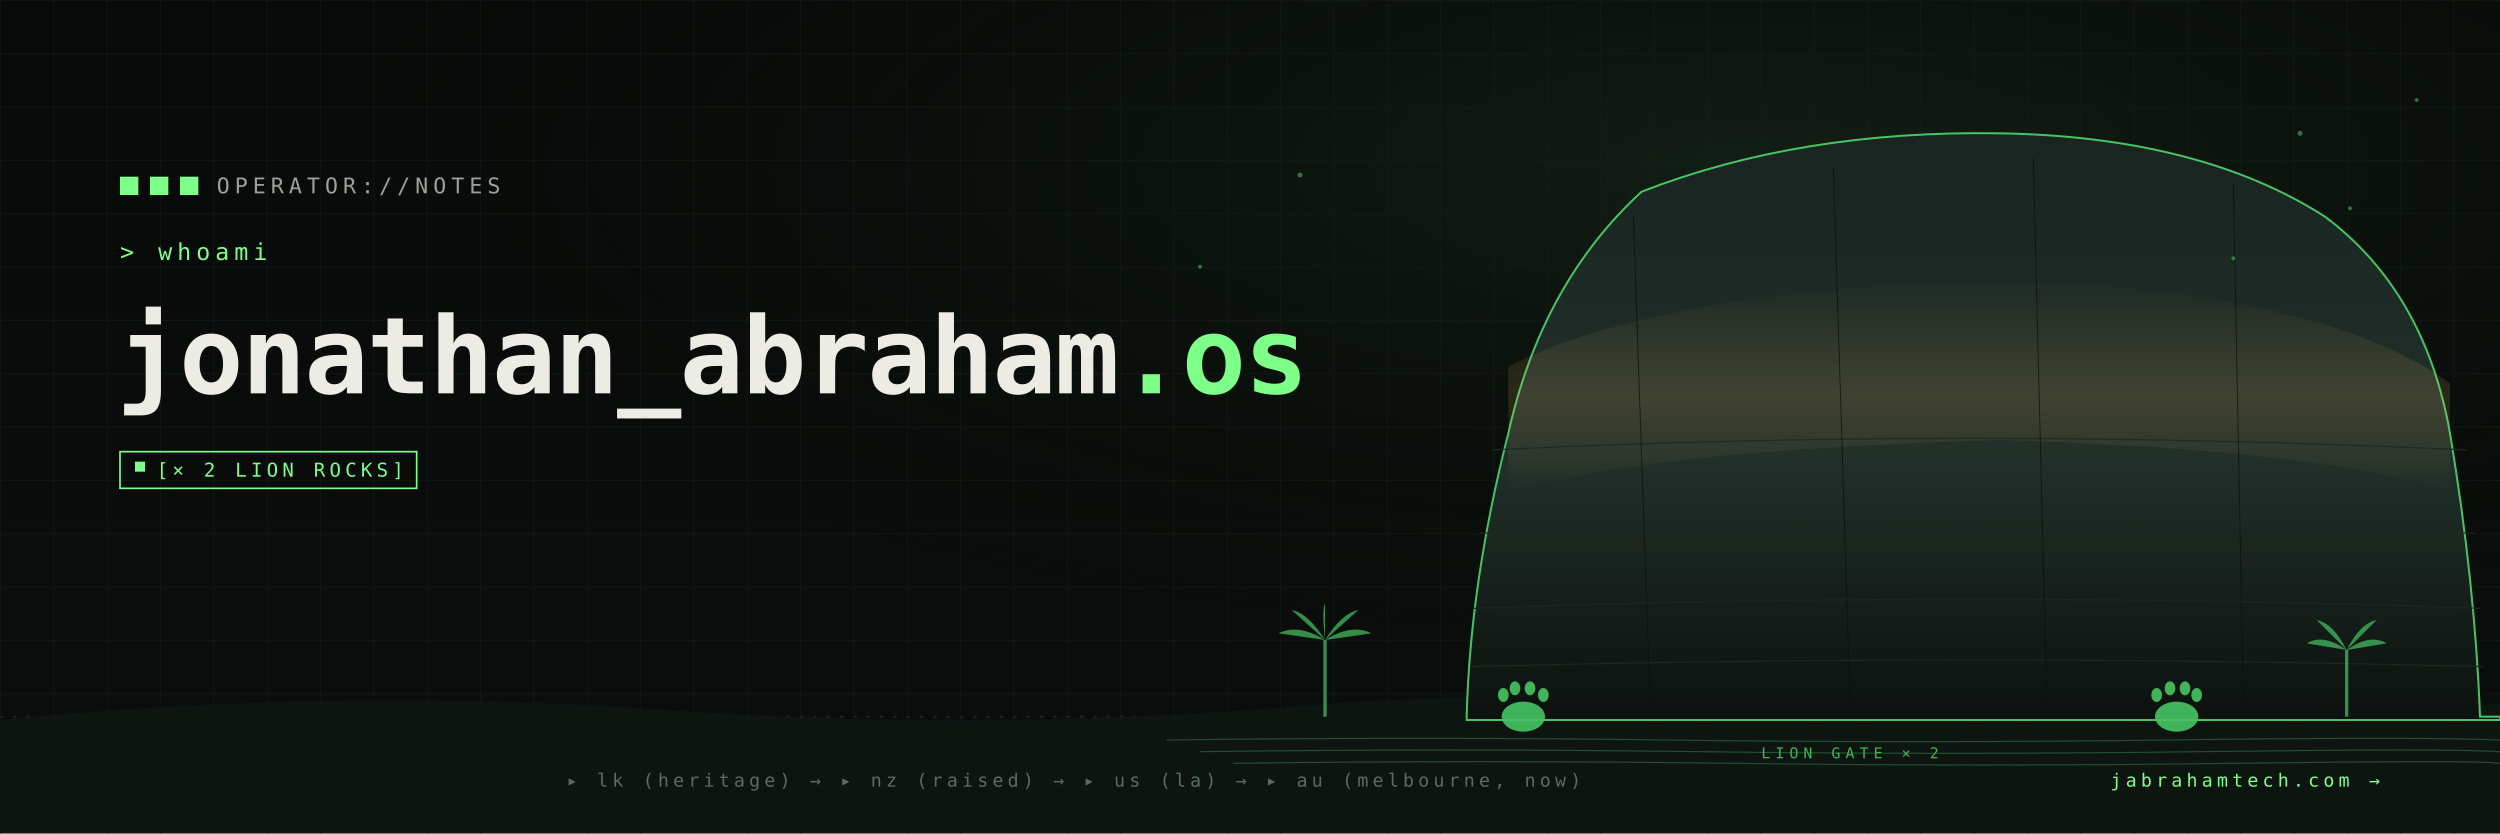
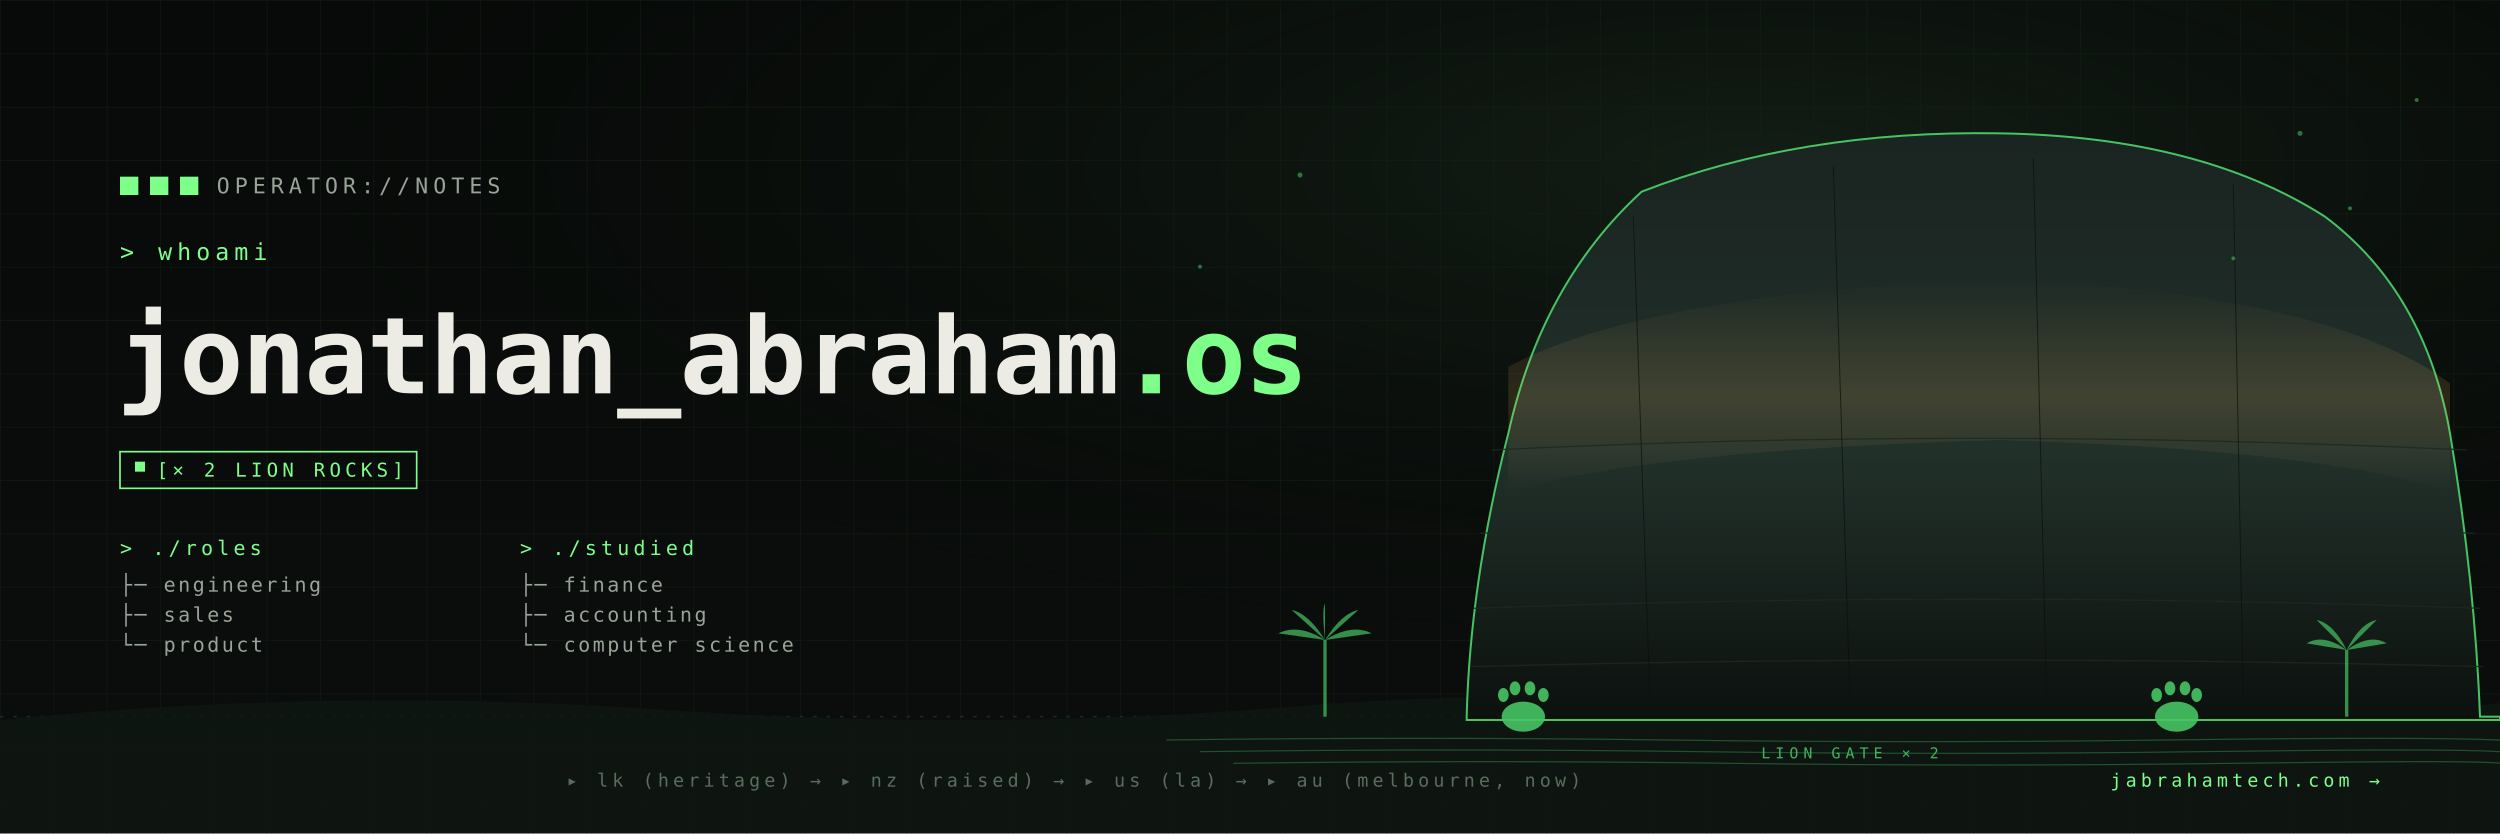
<svg xmlns="http://www.w3.org/2000/svg" viewBox="0 0 1500 500" width="1500" height="500" role="img" aria-label="X profile banner: jonathan_abraham.os terminal-style identity on the left, with a stylised silhouette of Sigiriya rock on the right and a green path of dots ascending to a summit flag.">
  <defs>
    <linearGradient id="bg" x1="0" x2="0" y1="0" y2="1">
      <stop offset="0%" stop-color="#070a08" />
      <stop offset="100%" stop-color="#0b0e0c" />
    </linearGradient>
    <pattern id="grid" width="32" height="32" patternUnits="userSpaceOnUse">
      <path d="M32 0H0V32" fill="none" stroke="#152017" stroke-width="1" />
    </pattern>
    <linearGradient id="rockFace" x1="0" x2="0" y1="0" y2="1">
      <stop offset="0%" stop-color="#1a2421" />
      <stop offset="55%" stop-color="#22302a" />
      <stop offset="100%" stop-color="#0c110e" />
    </linearGradient>
    <linearGradient id="rockGlow" x1="0" x2="0" y1="0" y2="1">
      <stop offset="0%" stop-color="#f5b860" stop-opacity="0" />
      <stop offset="55%" stop-color="#f5b860" stop-opacity="0.15" />
      <stop offset="100%" stop-color="#f5b860" stop-opacity="0" />
    </linearGradient>
    <radialGradient id="sky" cx="0.7" cy="0.2" r="0.6">
      <stop offset="0%" stop-color="#1a2b1d" stop-opacity="0.6" />
      <stop offset="100%" stop-color="#070a08" stop-opacity="0" />
    </radialGradient>
  </defs>
  <rect width="1500" height="500" fill="url(#bg)" />
  <rect width="1500" height="500" fill="url(#sky)" />
  <rect width="1500" height="500" fill="url(#grid)" opacity="0.55" />
  <line x1="0" y1="430" x2="1500" y2="430" stroke="#1a2b1d" stroke-width="1" stroke-dasharray="2,6" />
  <g fill="#0e1612" opacity="0.85">
    <path d="M 0 432 Q 200 412 400 426 Q 600 440 800 422 Q 1000 410 1200 428 Q 1350 438 1500 422 L 1500 500 L 0 500 Z" />
  </g>
  <g>
    <path d="       M 880 430       Q 882 350 905 260       Q 925 170 985 115       Q 1080 78 1200 80       Q 1320 82 1395 130       Q 1455 175 1470 260       Q 1485 350 1488 430       L 1500 430       L 1500 432       L 880 432       Z     " fill="url(#rockFace)" stroke="#46c463" stroke-width="1.2" />
    <path d="       M 905 220       Q 990 175 1200 168       Q 1395 175 1470 230       L 1470 295       Q 1395 270 1200 264       Q 990 270 905 295       Z     " fill="url(#rockGlow)" />
    <g stroke="#1d2820" stroke-width="0.8" fill="none" opacity="0.85">
      <path d="M 895 270 Q 1180 256 1480 270" />
      <path d="M 888 320 Q 1180 308 1485 320" />
      <path d="M 884 365 Q 1180 354 1488 365" />
      <path d="M 882 400 Q 1180 392 1490 400" />
    </g>
    <g stroke="#0a0e0b" stroke-width="0.6" fill="none" opacity="0.7">
      <path d="M 980 130 L 990 420" />
      <path d="M 1100 100 L 1110 420" />
      <path d="M 1220 95 L 1228 420" />
      <path d="M 1340 110 L 1346 420" />
    </g>
  </g>
  <g stroke="#46c463" stroke-width="0.7" fill="none" opacity="0.35">
    <path d="M 700 444 Q 850 442 1000 444 T 1300 444 T 1500 444" />
    <path d="M 720 451 Q 870 449 1020 451 T 1320 451 T 1500 451" />
    <path d="M 740 458 Q 890 456 1040 458 T 1340 458 T 1500 458" />
  </g>
  <g fill="#46c463" opacity="0.7">
    <g transform="translate(795, 430)">
      <line x1="0" y1="0" x2="0" y2="-46" stroke="#46c463" stroke-width="2" />
      <path d="M 0 -46 Q -16 -56 -28 -50" />
      <path d="M 0 -46 Q 16 -56 28 -50" />
      <path d="M 0 -46 Q -10 -62 -20 -64" />
      <path d="M 0 -46 Q 10 -62 20 -64" />
      <path d="M 0 -46 Q -2 -64 0 -68" />
    </g>
    <g transform="translate(1408, 430)">
      <line x1="0" y1="0" x2="0" y2="-40" stroke="#46c463" stroke-width="2" />
      <path d="M 0 -40 Q -14 -50 -24 -44" />
      <path d="M 0 -40 Q 14 -50 24 -44" />
      <path d="M 0 -40 Q -8 -56 -18 -58" />
      <path d="M 0 -40 Q 8 -56 18 -58" />
    </g>
  </g>
  <g fill="#46c463" opacity="0.9">
    <g transform="translate(900,420)">
      <ellipse cx="14" cy="10" rx="13" ry="9" />
      <ellipse cx="2" cy="-3" rx="3.2" ry="4.2" />
      <ellipse cx="9" cy="-7" rx="3.2" ry="4.2" />
      <ellipse cx="18" cy="-7" rx="3.2" ry="4.2" />
      <ellipse cx="26" cy="-3" rx="3.2" ry="4.2" />
    </g>
    <g transform="translate(1320,420)">
      <ellipse cx="-14" cy="10" rx="13" ry="9" />
      <ellipse cx="-2" cy="-3" rx="3.2" ry="4.2" />
      <ellipse cx="-9" cy="-7" rx="3.2" ry="4.2" />
      <ellipse cx="-18" cy="-7" rx="3.2" ry="4.2" />
      <ellipse cx="-26" cy="-3" rx="3.2" ry="4.2" />
    </g>
    <text x="1110" y="455" font-family="ui-monospace, Menlo, Consolas, 'JetBrains Mono', monospace" font-size="9" fill="#46c463" letter-spacing="3" text-anchor="middle">LION GATE  ×  2</text>
  </g>
  <g fill="#46c463" opacity="0.55">
    <circle cx="1380" cy="80" r="1.5" />
    <circle cx="1410" cy="125" r="1.2" />
    <circle cx="1340" cy="155" r="1.2" />
    <circle cx="1450" cy="60" r="1.2" />
    <circle cx="780" cy="105" r="1.5" />
    <circle cx="720" cy="160" r="1.2" />
  </g>
  <g transform="translate(72,118)" font-family="ui-monospace, Menlo, Consolas, 'JetBrains Mono', monospace" fill="#cfe9d3">
    <g fill="#7dff8a">
      <rect x="0" y="-12" width="11" height="11" />
      <rect x="18" y="-12" width="11" height="11" />
      <rect x="36" y="-12" width="11" height="11" />
    </g>
    <text x="58" y="-2" font-size="13" fill="#9aa39a" letter-spacing="3">OPERATOR://NOTES</text>
    <text x="0" y="38" font-size="14" fill="#7dff8a" letter-spacing="3">&gt; whoami</text>
    <text x="-2" y="118" font-size="64" font-weight="700" fill="#ecebe4" letter-spacing="-1">jonathan_abraham<tspan fill="#7dff8a">.os</tspan>
    </text>
    <g transform="translate(0, 168)" font-size="11.5" letter-spacing="2.5">
      <rect x="0" y="-15" width="178" height="22" fill="none" stroke="#7dff8a" />
      <rect x="9" y="-9" width="6" height="6" fill="#7dff8a" />
      <text x="22" y="0" fill="#7dff8a">[× 2 LION ROCKS]</text>
    </g>
+     <g transform="translate(0, 215)" font-size="12">
+       <text x="0" y="0" fill="#7dff8a" letter-spacing="2.5">&gt; ./roles</text>
+       <text x="0" y="22" fill="#9aa39a" letter-spacing="1.5">├─ engineering</text>
+       <text x="0" y="40" fill="#9aa39a" letter-spacing="1.5">├─ sales</text>
+       <text x="0" y="58" fill="#9aa39a" letter-spacing="1.5">└─ product</text>
+       <text x="240" y="0" fill="#7dff8a" letter-spacing="2.5">&gt; ./studied</text>
+       <text x="240" y="22" fill="#9aa39a" letter-spacing="1.5">├─ finance</text>
+       <text x="240" y="40" fill="#9aa39a" letter-spacing="1.5">├─ accounting</text>
+       <text x="240" y="58" fill="#9aa39a" letter-spacing="1.5">└─ computer science</text>
+     </g>
  </g>
  <g transform="translate(340, 472)" font-family="ui-monospace, Menlo, Consolas, 'JetBrains Mono', monospace" font-size="11" fill="#5a6d5d">
    <text letter-spacing="2.5">▸ lk (heritage)  →  ▸ nz (raised)  →  ▸ us (la)  →  ▸ au (melbourne, now)</text>
  </g>
  <g transform="translate(1428, 472)" font-family="ui-monospace, Menlo, Consolas, 'JetBrains Mono', monospace" font-size="11" fill="#7dff8a" text-anchor="end">
    <text letter-spacing="2.5">jabrahamtech.com →</text>
  </g>
</svg>
